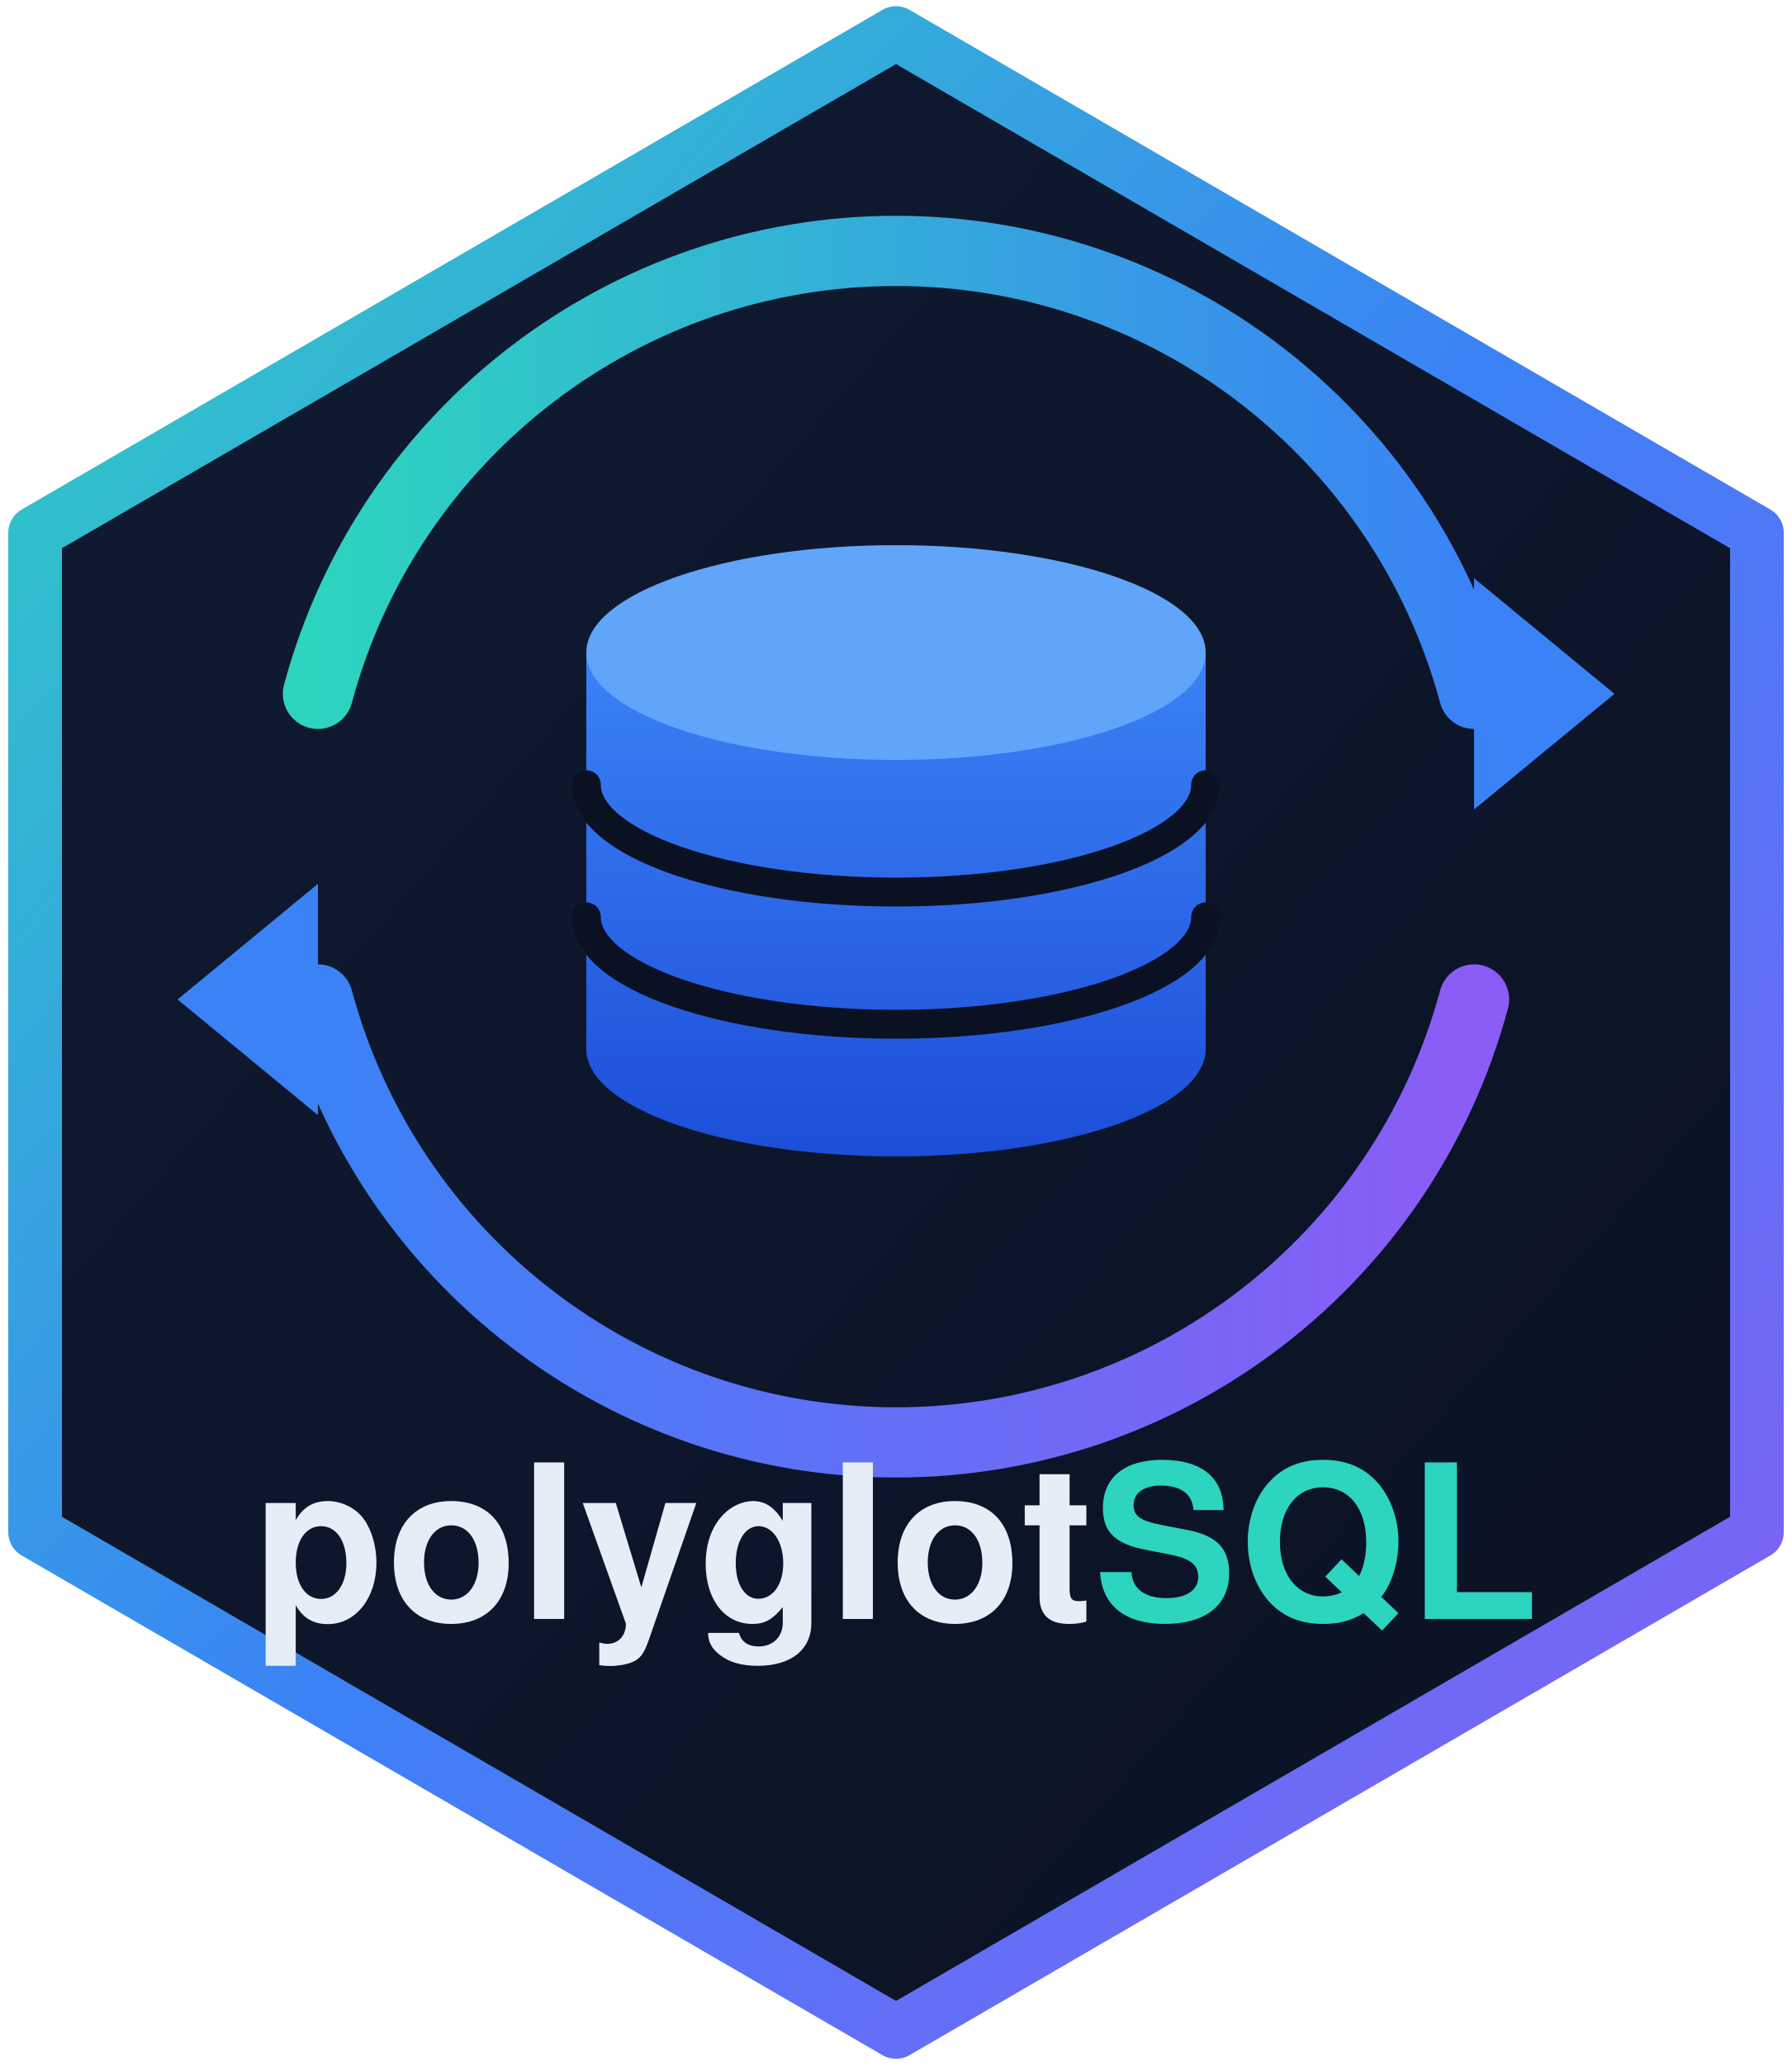
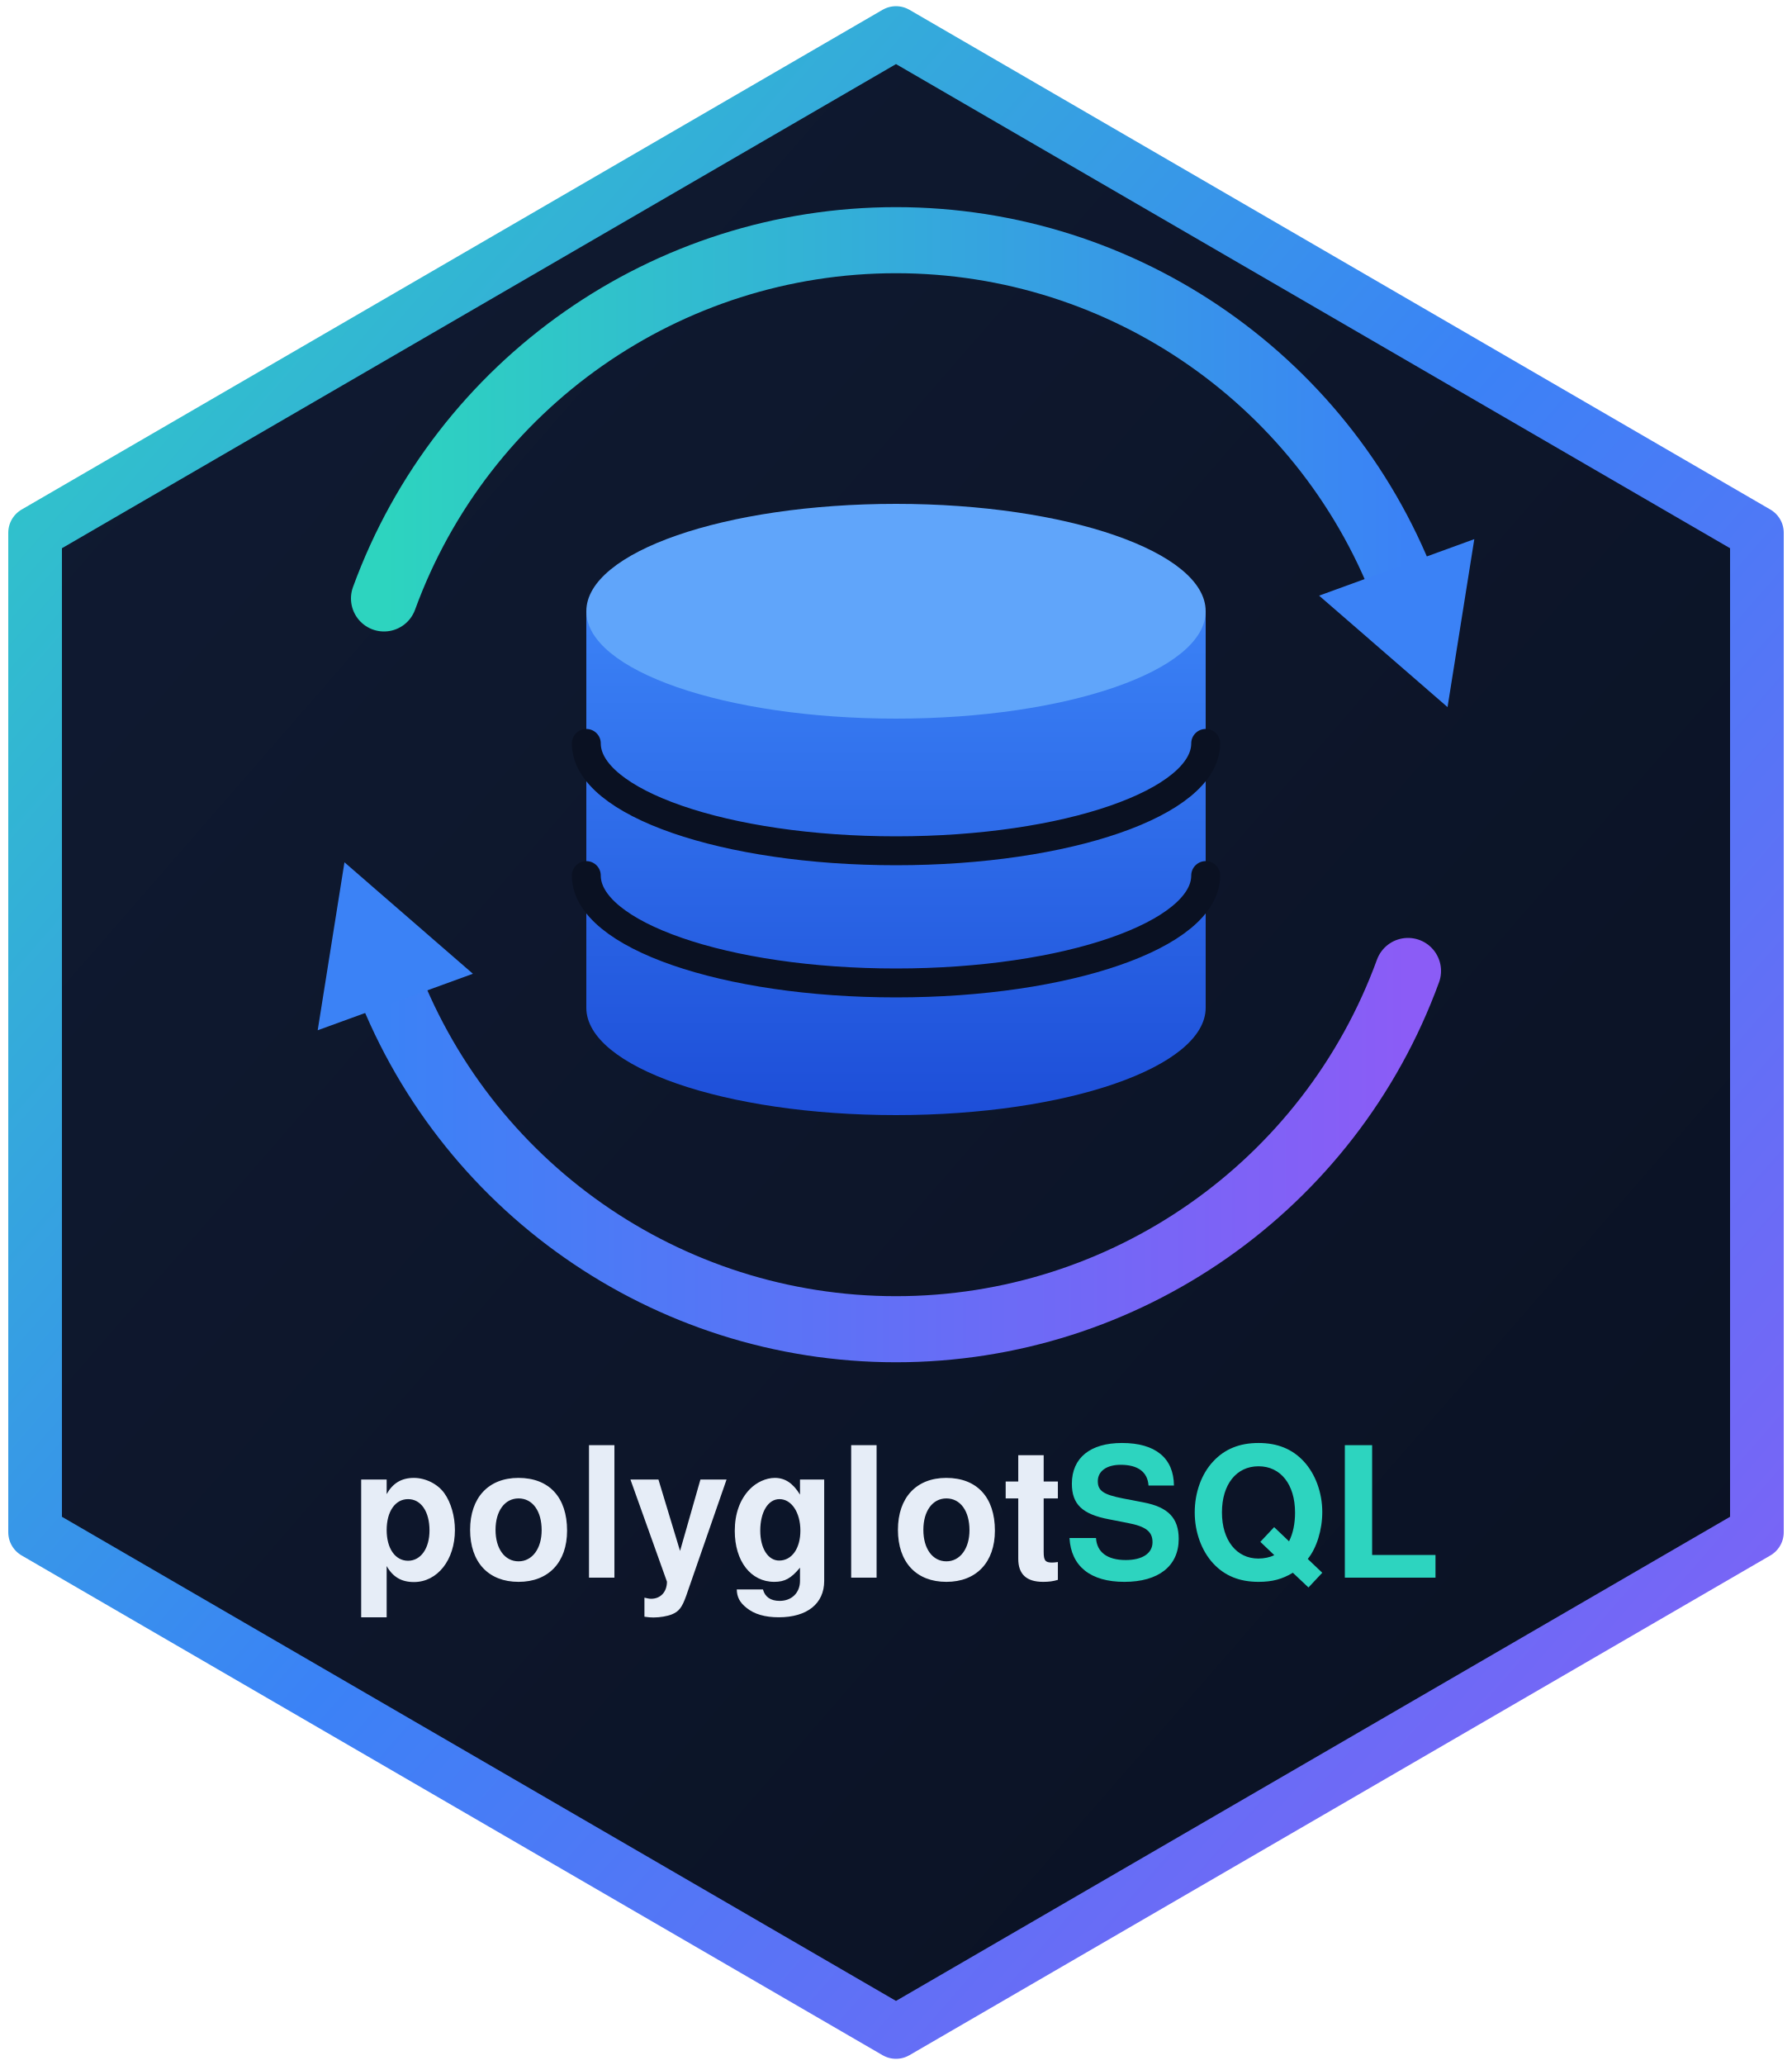
<svg xmlns="http://www.w3.org/2000/svg" viewBox="0 0 434 500" role="img" aria-labelledby="logoTitle logoDesc">
  <defs>
    <linearGradient id="hexFill" x1="0" y1="0" x2="1" y2="1">
      <stop offset="0" stop-color="#101b33" />
      <stop offset="1" stop-color="#0a1122" />
    </linearGradient>
    <linearGradient id="hexRim" x1="0" y1="0" x2="1" y2="1">
      <stop offset="0" stop-color="#2dd4bf" />
      <stop offset="0.5" stop-color="#3b82f6" />
      <stop offset="1" stop-color="#8b5cf6" />
    </linearGradient>
    <linearGradient id="dbFill" x1="0" y1="0" x2="0" y2="1">
      <stop offset="0" stop-color="#3b82f6" />
      <stop offset="1" stop-color="#1d4ed8" />
    </linearGradient>
    <linearGradient id="arrowTop" x1="0" y1="0" x2="1" y2="0">
      <stop offset="0" stop-color="#2dd4bf" />
      <stop offset="1" stop-color="#3b82f6" />
    </linearGradient>
    <linearGradient id="arrowBottom" x1="1" y1="0" x2="0" y2="0">
      <stop offset="0" stop-color="#8b5cf6" />
      <stop offset="1" stop-color="#3b82f6" />
    </linearGradient>
  </defs>
  <polygon points="217,8 425.5,129 425.5,371 217,492 8.5,371 8.5,129" fill="url(#hexFill)" stroke="url(#hexRim)" stroke-width="13" stroke-linejoin="round" />
  <g stroke-linecap="round" fill="none">
-     <path d="M 77 168 A 145 145 0 0 1 357 168" stroke="url(#arrowTop)" stroke-width="17" />
-     <path d="M 357 242 A 145 145 0 0 1 77 242" stroke="url(#arrowBottom)" stroke-width="17" />
+     <path d="M 93 144.9 A 132 132 0 0 1 341 144.9" stroke="url(#arrowTop)" stroke-width="16" />
+     <path d="M 341 235.1 A 132 132 0 0 1 93 235.1" stroke="url(#arrowBottom)" stroke-width="16" />
  </g>
-   <polygon points="357,140 357,196 391,168" fill="#3b82f6" />
-   <polygon points="77,214 77,270 43,242" fill="#3b82f6" />
+   <polygon points="-8,-20 28,0 -8,20" fill="#3b82f6" transform="translate(341,144.9) rotate(70)" />
+   <polygon points="-8,-20 28,0 -8,20" fill="#3b82f6" transform="translate(93,235.1) rotate(250)" />
  <g>
-     <path d="M 142 158 v 96 a 75 26 0 0 0 150 0 v -96 z" fill="url(#dbFill)" />
-     <ellipse cx="217" cy="158" rx="75" ry="26" fill="#60a5fa" />
-     <path d="M 142 190 a 75 26 0 0 0 150 0" fill="none" stroke="#0a1122" stroke-width="7" stroke-linecap="round" />
-     <path d="M 142 222 a 75 26 0 0 0 150 0" fill="none" stroke="#0a1122" stroke-width="7" stroke-linecap="round" />
+     <path d="M 142 148 v 96 a 75 26 0 0 0 150 0 v -96 z" fill="url(#dbFill)" />
+     <ellipse cx="217" cy="148" rx="75" ry="26" fill="#60a5fa" />
+     <path d="M 142 180 a 75 26 0 0 0 150 0" fill="none" stroke="#0a1122" stroke-width="7" stroke-linecap="round" />
+     <path d="M 142 212 a 75 26 0 0 0 150 0" fill="none" stroke="#0a1122" stroke-width="7" stroke-linecap="round" />
  </g>
-   <text x="217" y="392" text-anchor="middle" font-family="'Helvetica Neue', Helvetica, Arial, sans-serif" font-size="52" font-weight="700" letter-spacing="0.5" fill="#e6edf7">polyglot<tspan fill="#2dd4bf">SQL</tspan>
+   <text x="217" y="382" text-anchor="middle" font-family="'Helvetica Neue', Helvetica, Arial, sans-serif" font-size="44" font-weight="700" letter-spacing="0.5" fill="#e6edf7">polyglot<tspan fill="#2dd4bf">SQL</tspan>
  </text>
</svg>
